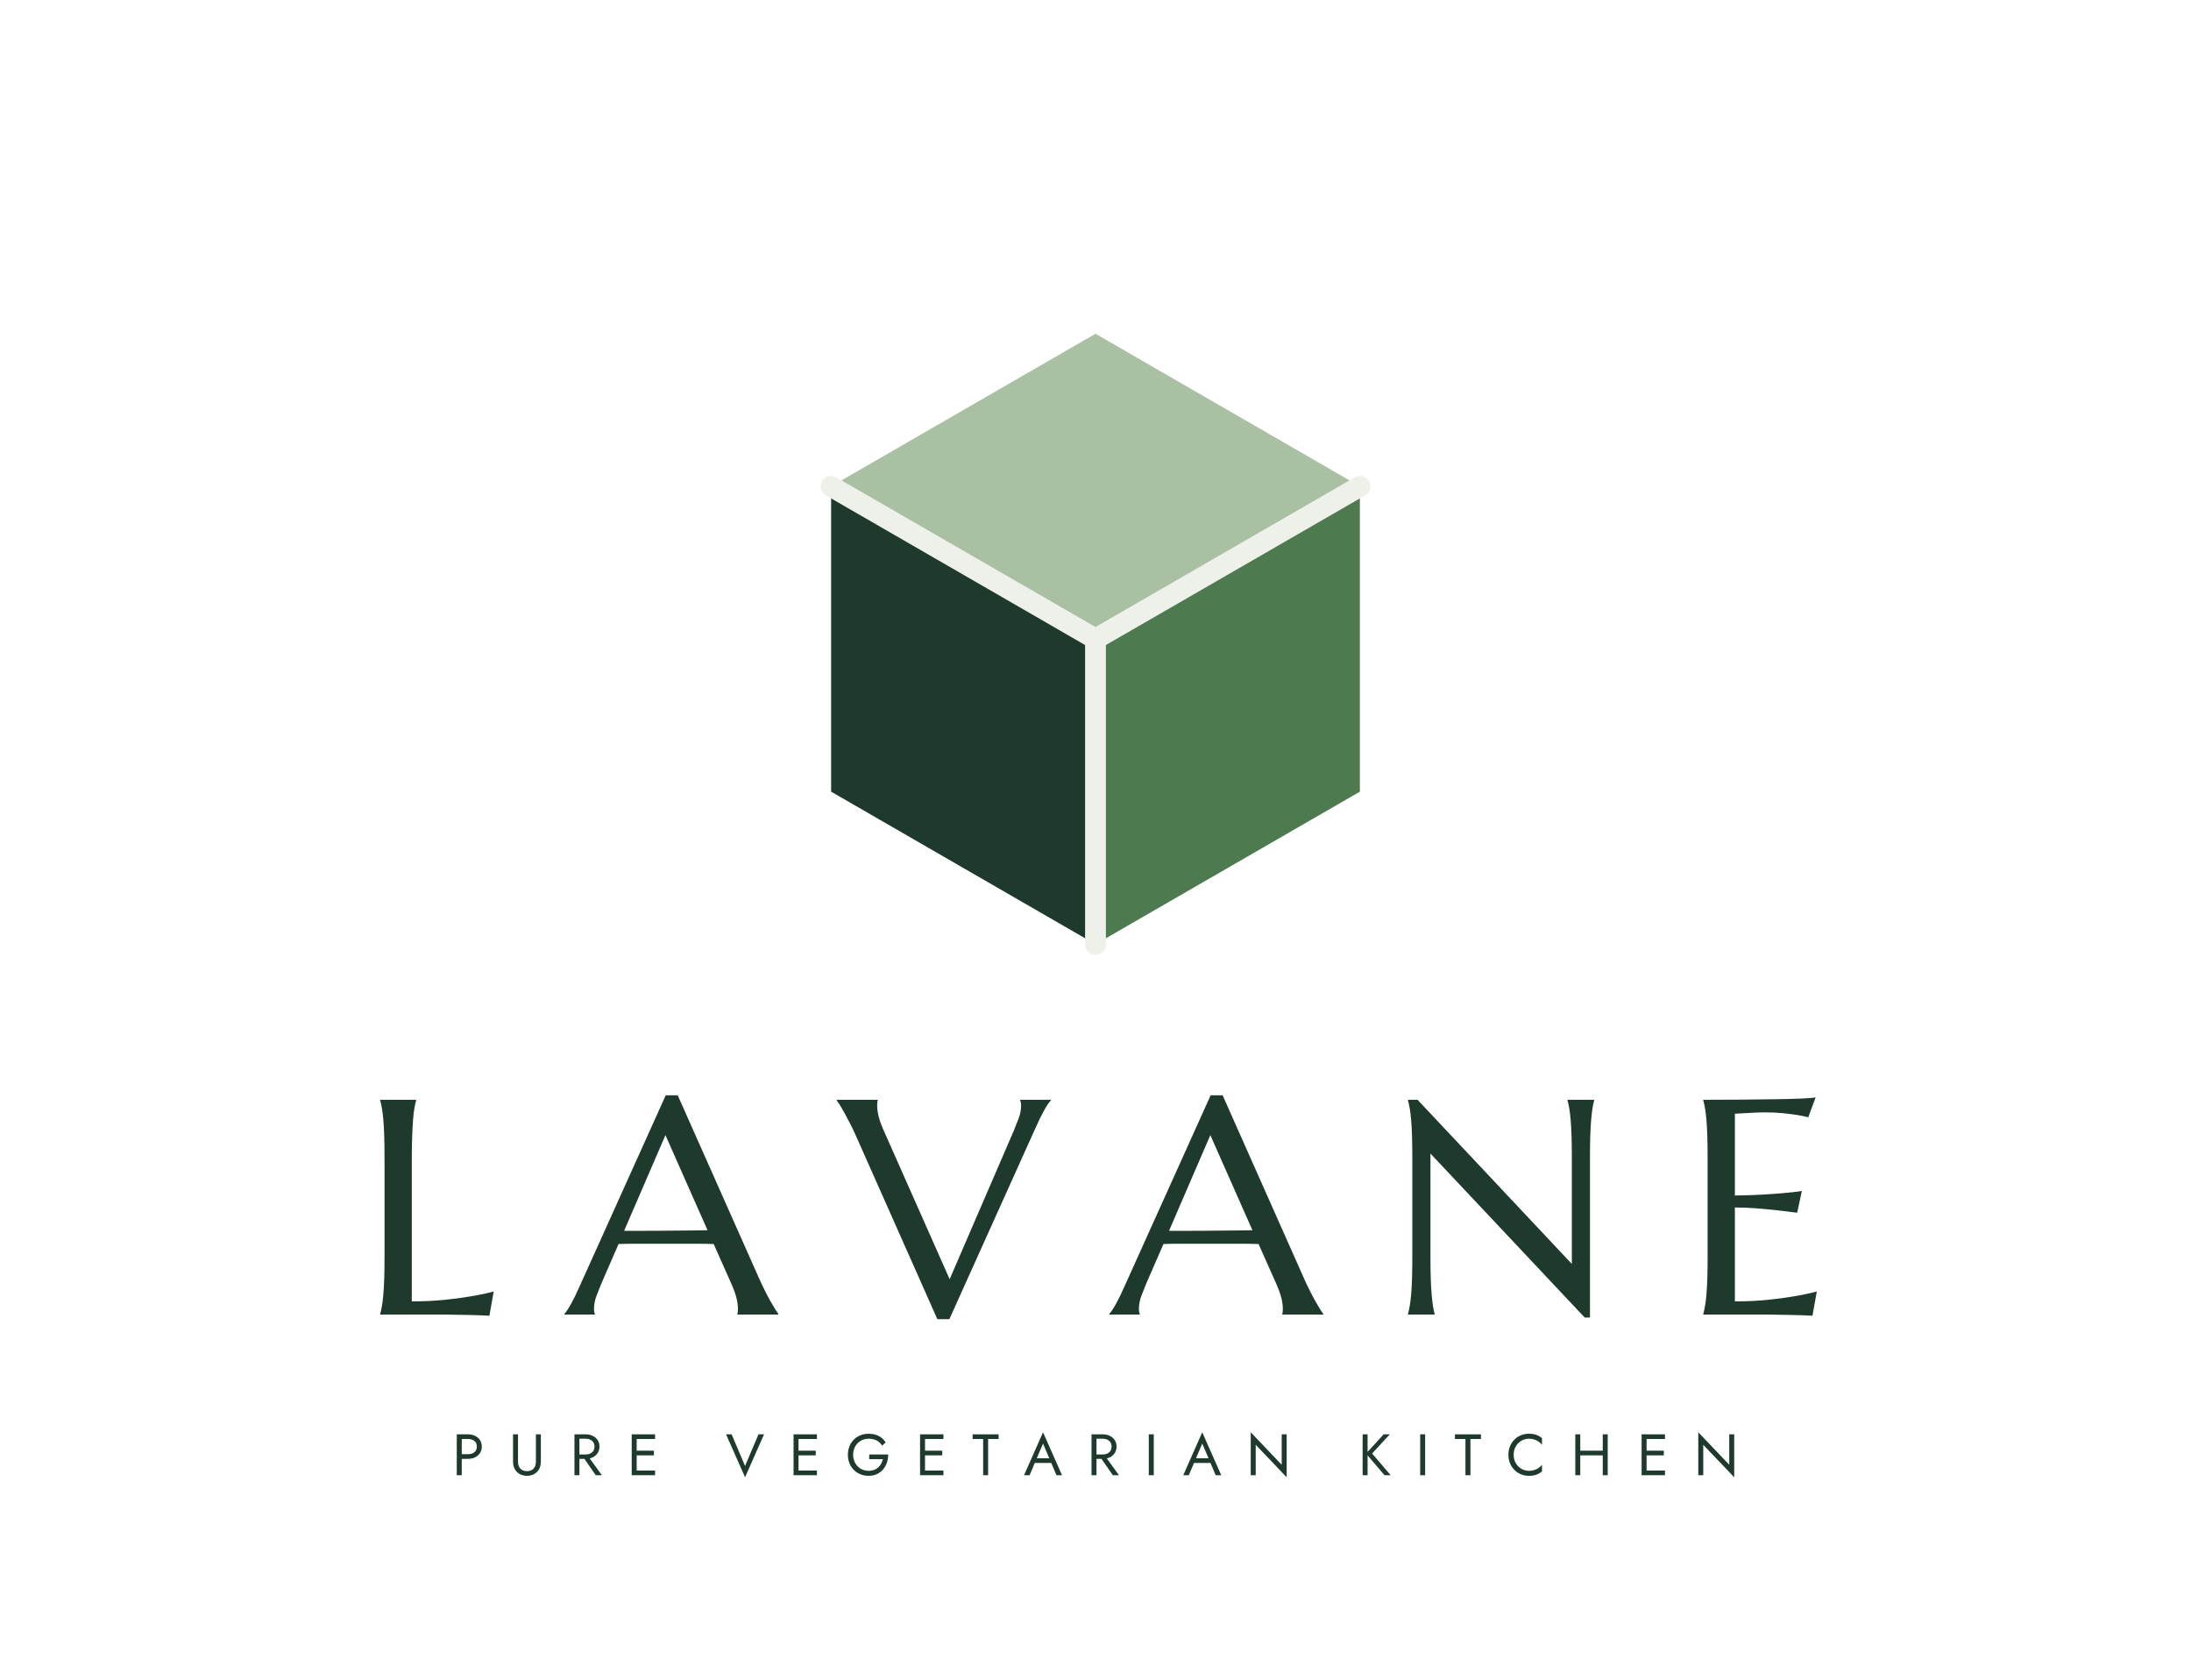
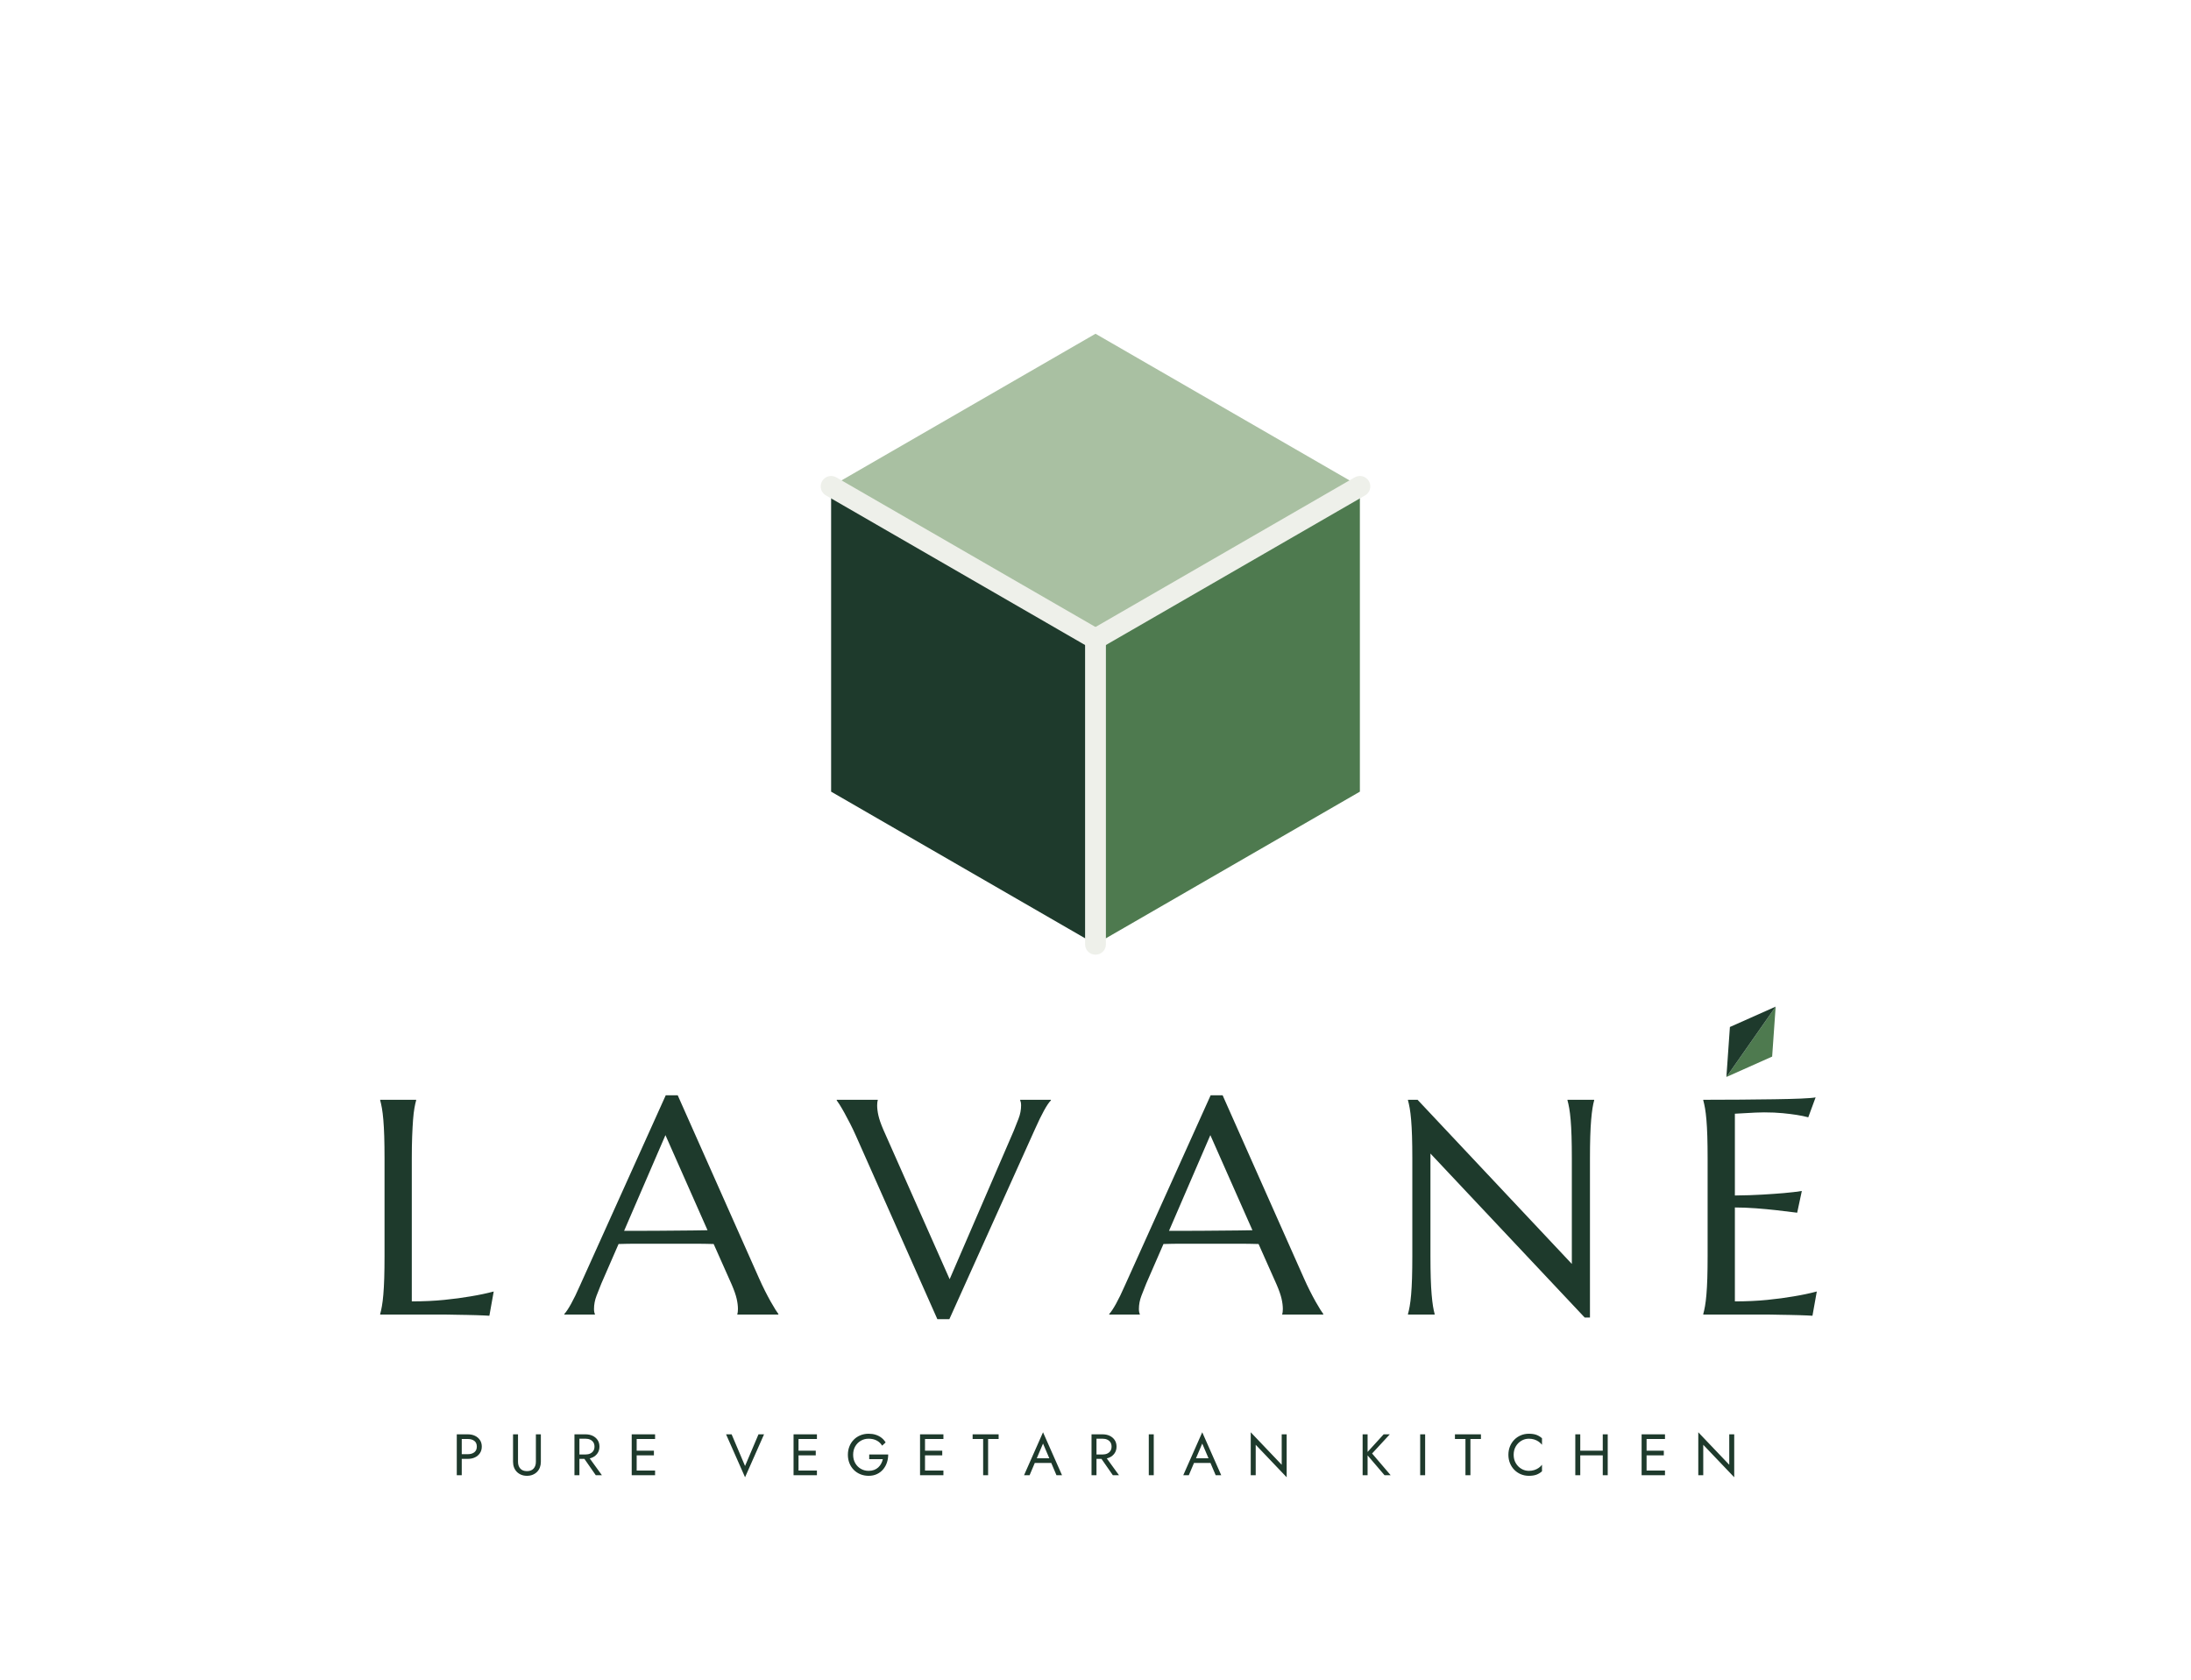
<svg xmlns="http://www.w3.org/2000/svg" viewBox="0 0 600 460" width="600" height="460">
  <path d="M300.00 91.40 L372.40 133.20 L300.00 175.00 L227.60 133.20 Z" fill="#A9C0A2" />
  <path d="M227.60 133.20 L300.00 175.00 L300.00 258.60 L227.60 216.80 Z" fill="#1E3A2C" />
  <path d="M300.00 175.00 L372.40 133.20 L372.40 216.80 L300.00 258.60 Z" fill="#4E7A4F" />
  <g stroke="#EEF0EA" stroke-width="5.7" stroke-linecap="round">
    <line x1="300.0" y1="175.0" x2="227.6" y2="133.2" />
    <line x1="300.0" y1="175.0" x2="372.4" y2="133.2" />
    <line x1="300.0" y1="175.0" x2="300.0" y2="258.6" />
  </g>
  <path d="M112.768 356.391Q117.608 356.391 121.668 355.98Q125.729 355.57 128.764 355.037Q132.291 354.463 135.203 353.684L134.014 360.328Q133.522 360.287 132.537 360.246Q131.553 360.205 130.343 360.164Q129.133 360.123 127.8 360.103Q126.467 360.082 125.278 360.062Q124.088 360.041 123.165 360.021Q122.242 360.0 121.832 360.0H104.113V359.836Q104.36 358.975 104.585 357.703Q104.811 356.432 104.975 354.545Q105.139 352.658 105.221 350.054Q105.303 347.449 105.303 343.963V317.262Q105.303 313.775 105.221 311.171Q105.139 308.566 104.975 306.659Q104.811 304.752 104.585 303.48Q104.36 302.209 104.113 301.348V301.184H113.957V301.348Q113.711 302.209 113.486 303.48Q113.26 304.752 113.116 306.659Q112.973 308.566 112.87 311.171Q112.768 313.775 112.768 317.262ZM201.918 360.0V359.836Q202 359.631 202.041 359.221Q202.082 358.811 202.082 358.482Q202.082 357.211 201.733 355.673Q201.384 354.135 200.4 351.838L195.437 340.682Q193.14 340.6 189.326 340.6Q185.511 340.6 181.082 340.6Q177.842 340.6 174.827 340.6Q171.812 340.6 169.392 340.682L164.676 351.51Q164.06 353.027 163.363 354.832Q162.666 356.637 162.666 358.482Q162.666 359.016 162.748 359.364Q162.83 359.713 162.912 359.836V360.0H154.545V359.836Q155.283 359.057 156.39 357.067Q157.498 355.078 158.81 352.084L182.312 299.953H185.593L207.865 350.074Q208.644 351.838 209.485 353.499Q210.326 355.16 211.064 356.473Q211.802 357.785 212.377 358.688Q212.951 359.59 213.156 359.836V360.0ZM175.34 337.072Q177.718 337.072 180.22 337.052Q182.722 337.031 185.122 337.011Q187.521 336.99 189.736 336.97Q191.951 336.949 193.756 336.908L182.23 310.863L170.91 337.072ZM240.372 301.184V301.348Q240.29 301.553 240.249 301.963Q240.208 302.373 240.208 302.701Q240.208 303.973 240.557 305.511Q240.906 307.049 241.89 309.346L260.06 350.32L277.614 309.674Q278.23 308.156 278.927 306.352Q279.624 304.547 279.624 302.701Q279.624 302.209 279.542 301.86Q279.46 301.512 279.378 301.348V301.184H287.786V301.348Q287.007 302.127 285.9 304.137Q284.792 306.146 283.48 309.1L259.978 361.271H256.697L234.425 311.109Q233.646 309.346 232.805 307.705Q231.964 306.064 231.226 304.731Q230.488 303.398 229.913 302.496Q229.339 301.594 229.134 301.348V301.184ZM351.137 360.0V359.836Q351.219 359.631 351.261 359.221Q351.302 358.811 351.302 358.482Q351.302 357.211 350.953 355.673Q350.604 354.135 349.62 351.838L344.657 340.682Q342.36 340.6 338.546 340.6Q334.731 340.6 330.302 340.6Q327.061 340.6 324.047 340.6Q321.032 340.6 318.612 340.682L313.895 351.51Q313.28 353.027 312.583 354.832Q311.886 356.637 311.886 358.482Q311.886 359.016 311.968 359.364Q312.05 359.713 312.132 359.836V360.0H303.764V359.836Q304.503 359.057 305.61 357.067Q306.718 355.078 308.03 352.084L331.532 299.953H334.813L357.085 350.074Q357.864 351.838 358.705 353.499Q359.546 355.16 360.284 356.473Q361.022 357.785 361.596 358.688Q362.171 359.59 362.376 359.836V360.0ZM324.559 337.072Q326.938 337.072 329.44 337.052Q331.942 337.031 334.342 337.011Q336.741 336.99 338.956 336.97Q341.171 336.949 342.975 336.908L331.45 310.863L320.13 337.072ZM388.198 301.184 430.444 346.137V317.262Q430.444 313.775 430.362 311.171Q430.28 308.566 430.116 306.659Q429.951 304.752 429.726 303.48Q429.5 302.209 429.254 301.348V301.184H436.555V301.348Q436.309 302.209 436.104 303.48Q435.899 304.752 435.735 306.659Q435.571 308.566 435.489 311.171Q435.407 313.775 435.407 317.262V360.82H433.971L391.725 315.908V343.963Q391.725 347.449 391.807 350.054Q391.889 352.658 392.053 354.545Q392.217 356.432 392.422 357.703Q392.627 358.975 392.873 359.836V360.0H385.573V359.836Q385.819 358.975 386.044 357.703Q386.27 356.432 386.434 354.545Q386.598 352.658 386.68 350.054Q386.762 347.449 386.762 343.963V317.262Q386.762 313.775 386.68 311.171Q386.598 308.566 386.434 306.659Q386.27 304.752 386.044 303.48Q385.819 302.209 385.573 301.348V301.184ZM466.437 301.184Q471.564 301.184 476.63 301.143Q481.695 301.102 485.92 301.04Q490.144 300.979 493.138 300.855Q496.133 300.732 497.199 300.527L495.189 305.982Q493.836 305.613 492.031 305.326Q490.472 305.08 488.237 304.854Q486.002 304.629 483.09 304.629Q482.105 304.629 480.731 304.69Q479.357 304.752 478.086 304.834Q476.609 304.916 475.092 304.998V327.393Q479.316 327.352 482.721 327.146Q486.125 326.941 488.504 326.736Q491.293 326.49 493.426 326.162L492.154 332.109Q489.324 331.74 486.371 331.412Q483.828 331.125 480.834 330.899Q477.84 330.674 475.092 330.674V356.391Q479.931 356.391 483.992 355.98Q488.053 355.57 491.088 355.037Q494.615 354.463 497.527 353.684L496.338 360.328Q495.846 360.287 494.861 360.246Q493.877 360.205 492.667 360.164Q491.457 360.123 490.124 360.103Q488.791 360.082 487.601 360.062Q486.412 360.041 485.489 360.021Q484.566 360.0 484.156 360.0H466.437V359.836Q466.683 358.975 466.909 357.703Q467.135 356.432 467.299 354.545Q467.463 352.658 467.545 350.054Q467.627 347.449 467.627 343.963V317.262Q467.627 313.775 467.545 311.171Q467.463 308.566 467.299 306.659Q467.135 304.752 466.909 303.48Q466.683 302.209 466.437 301.348V301.184Z" fill="#1E3A2C" />
+   <path d="M472.77 294.94 L485.30 289.35 L486.26 275.67 Z" fill="#4E7A4F" />
+   <path d="M472.77 294.94 L473.73 281.25 L486.26 275.67 Z" fill="#1E3A2C" />
  <path d="M125.088 392.8V404.0H126.448V392.8ZM125.84 394.08H128.128Q129.216 394.08 129.896 394.6Q130.576 395.12 130.576 396.16Q130.576 397.184 129.896 397.712Q129.216 398.24 128.128 398.24H125.84V399.52H128.128Q129.216 399.52 130.072 399.112Q130.928 398.704 131.432 397.944Q131.936 397.184 131.936 396.16Q131.936 395.12 131.432 394.368Q130.928 393.616 130.072 393.208Q129.216 392.8 128.128 392.8H125.84ZM140.496 392.8V400.32Q140.496 401.152 140.76 401.856Q141.024 402.56 141.528 403.072Q142.032 403.584 142.736 403.872Q143.44 404.16 144.304 404.16Q145.168 404.16 145.872 403.872Q146.576 403.584 147.08 403.072Q147.584 402.56 147.848 401.856Q148.112 401.152 148.112 400.32V392.8H146.752V400.32Q146.752 401.472 146.128 402.176Q145.504 402.88 144.304 402.88Q143.104 402.88 142.48 402.176Q141.856 401.472 141.856 400.32V392.8ZM159.312 398.48 163.152 404.0H164.832L160.832 398.48ZM157.312 392.8V404.0H158.672V392.8ZM158.064 394.0H160.352Q161.072 394.0 161.624 394.256Q162.176 394.512 162.488 394.992Q162.8 395.472 162.8 396.16Q162.8 396.848 162.488 397.328Q162.176 397.808 161.624 398.064Q161.072 398.32 160.352 398.32H158.064V399.52H160.352Q161.44 399.52 162.296 399.112Q163.152 398.704 163.656 397.944Q164.16 397.184 164.16 396.16Q164.16 395.12 163.656 394.368Q163.152 393.616 162.296 393.208Q161.44 392.8 160.352 392.8H158.064ZM173.744 404.0H179.392V402.72H173.744ZM173.744 394.08H179.392V392.8H173.744ZM173.744 398.56H179.072V397.28H173.744ZM172.992 392.8V404.0H174.352V392.8ZM204.032 401.472 200.352 392.8H198.832L204.032 404.56L209.232 392.8H207.712ZM218.064 404.0H223.712V402.72H218.064ZM218.064 394.08H223.712V392.8H218.064ZM218.064 398.56H223.392V397.28H218.064ZM217.312 392.8V404.0H218.672V392.8ZM238.032 399.6H241.76Q241.616 400.256 241.304 400.832Q240.992 401.408 240.512 401.856Q240.032 402.304 239.368 402.552Q238.704 402.8 237.872 402.8Q236.688 402.8 235.728 402.24Q234.768 401.68 234.2 400.688Q233.632 399.696 233.632 398.4Q233.632 397.088 234.2 396.104Q234.768 395.12 235.728 394.56Q236.688 394.0 237.872 394.0Q239.152 394.0 240.096 394.504Q241.04 395.008 241.568 395.904L242.528 395.024Q242.048 394.24 241.352 393.712Q240.656 393.184 239.784 392.912Q238.912 392.64 237.872 392.64Q236.656 392.64 235.616 393.064Q234.576 393.488 233.808 394.264Q233.04 395.04 232.616 396.096Q232.192 397.152 232.192 398.4Q232.192 399.648 232.616 400.704Q233.04 401.76 233.808 402.536Q234.576 403.312 235.616 403.736Q236.656 404.16 237.872 404.16Q239.152 404.16 240.152 403.688Q241.152 403.216 241.84 402.4Q242.528 401.584 242.88 400.536Q243.232 399.488 243.232 398.32H238.032ZM252.704 404.0H258.352V402.72H252.704ZM252.704 394.08H258.352V392.8H252.704ZM252.704 398.56H258.032V397.28H252.704ZM251.952 392.8V404.0H253.312V392.8ZM266.352 394.08H269.232V404.0H270.592V394.08H273.472V392.8H266.352ZM282.704 400.64H288.624L288.144 399.36H283.184ZM285.632 395.328 287.552 399.84 287.68 400.16 289.312 404.0H290.832L285.632 392.24L280.432 404.0H281.952L283.616 400.064L283.744 399.776ZM300.912 398.48 304.752 404.0H306.432L302.432 398.48ZM298.912 392.8V404.0H300.272V392.8ZM299.664 394.0H301.952Q302.672 394.0 303.224 394.256Q303.776 394.512 304.088 394.992Q304.4 395.472 304.4 396.16Q304.4 396.848 304.088 397.328Q303.776 397.808 303.224 398.064Q302.672 398.32 301.952 398.32H299.664V399.52H301.952Q303.04 399.52 303.896 399.112Q304.752 398.704 305.256 397.944Q305.76 397.184 305.76 396.16Q305.76 395.12 305.256 394.368Q304.752 393.616 303.896 393.208Q303.04 392.8 301.952 392.8H299.664ZM314.592 392.8V404.0H315.952V392.8ZM326.304 400.64H332.224L331.744 399.36H326.784ZM329.232 395.328 331.152 399.84 331.28 400.16 332.912 404.0H334.432L329.232 392.24L324.032 404.0H325.552L327.216 400.064L327.344 399.776ZM350.992 392.8V401.136L342.512 392.24V404.0H343.872V395.664L352.352 404.56V392.8ZM373.152 392.8V404.0H374.512V392.8ZM378.912 392.8 374.096 398.08 379.152 404.0H380.832L375.744 398.048L380.592 392.8ZM388.912 392.8V404.0H390.272V392.8ZM398.432 394.08H401.312V404.0H402.672V394.08H405.552V392.8H398.432ZM414.512 398.4Q414.512 397.088 415.096 396.104Q415.68 395.12 416.624 394.56Q417.568 394.0 418.672 394.0Q419.472 394.0 420.136 394.208Q420.8 394.416 421.344 394.792Q421.888 395.168 422.272 395.664V393.872Q421.568 393.248 420.736 392.944Q419.904 392.64 418.672 392.64Q417.504 392.64 416.488 393.064Q415.472 393.488 414.704 394.264Q413.936 395.04 413.504 396.096Q413.072 397.152 413.072 398.4Q413.072 399.648 413.504 400.704Q413.936 401.76 414.704 402.536Q415.472 403.312 416.488 403.736Q417.504 404.16 418.672 404.16Q419.904 404.16 420.736 403.856Q421.568 403.552 422.272 402.928V401.136Q421.888 401.632 421.344 402.008Q420.8 402.384 420.136 402.592Q419.472 402.8 418.672 402.8Q417.568 402.8 416.624 402.24Q415.68 401.68 415.096 400.688Q414.512 399.696 414.512 398.4ZM432.144 398.56H439.824V397.28H432.144ZM438.912 392.8V404.0H440.272V392.8ZM431.392 392.8V404.0H432.752V392.8ZM450.304 404.0H455.952V402.72H450.304ZM450.304 394.08H455.952V392.8H450.304ZM450.304 398.56H455.632V397.28H450.304ZM449.552 392.8V404.0H450.912V392.8ZM473.552 392.8V401.136L465.072 392.24V404.0H466.432V395.664L474.912 404.56V392.8Z" fill="#1E3A2C" />
</svg>
